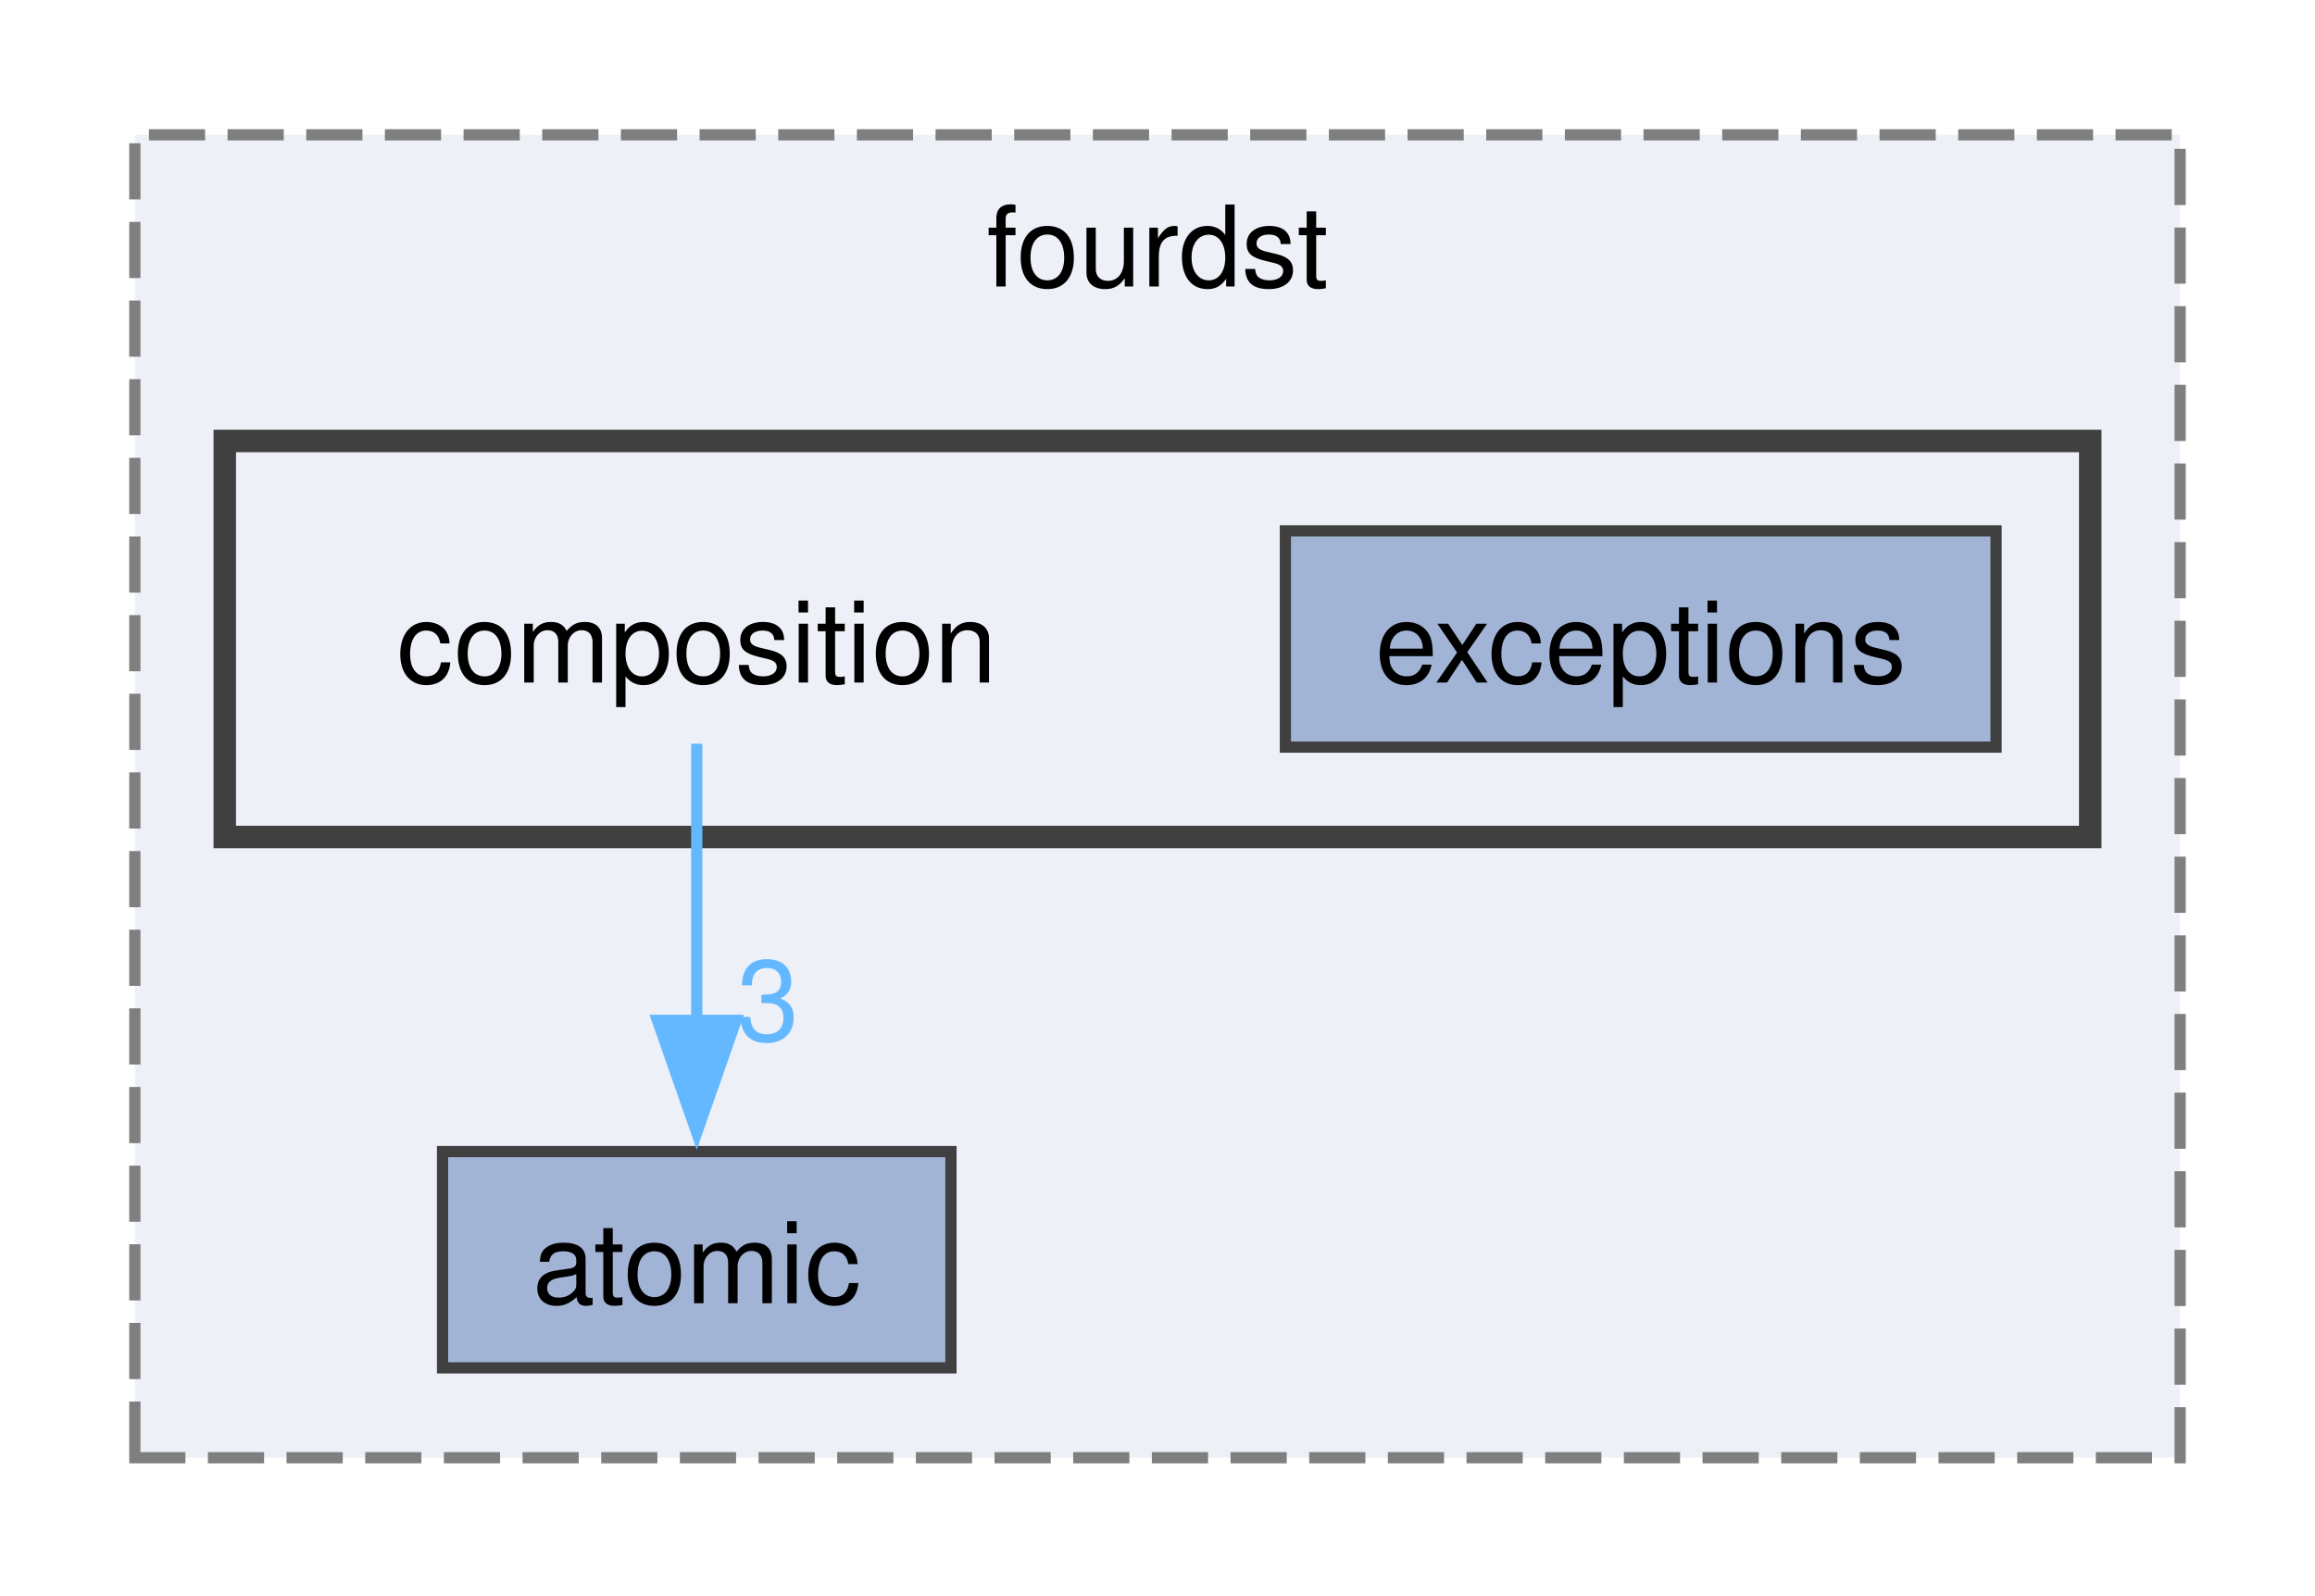
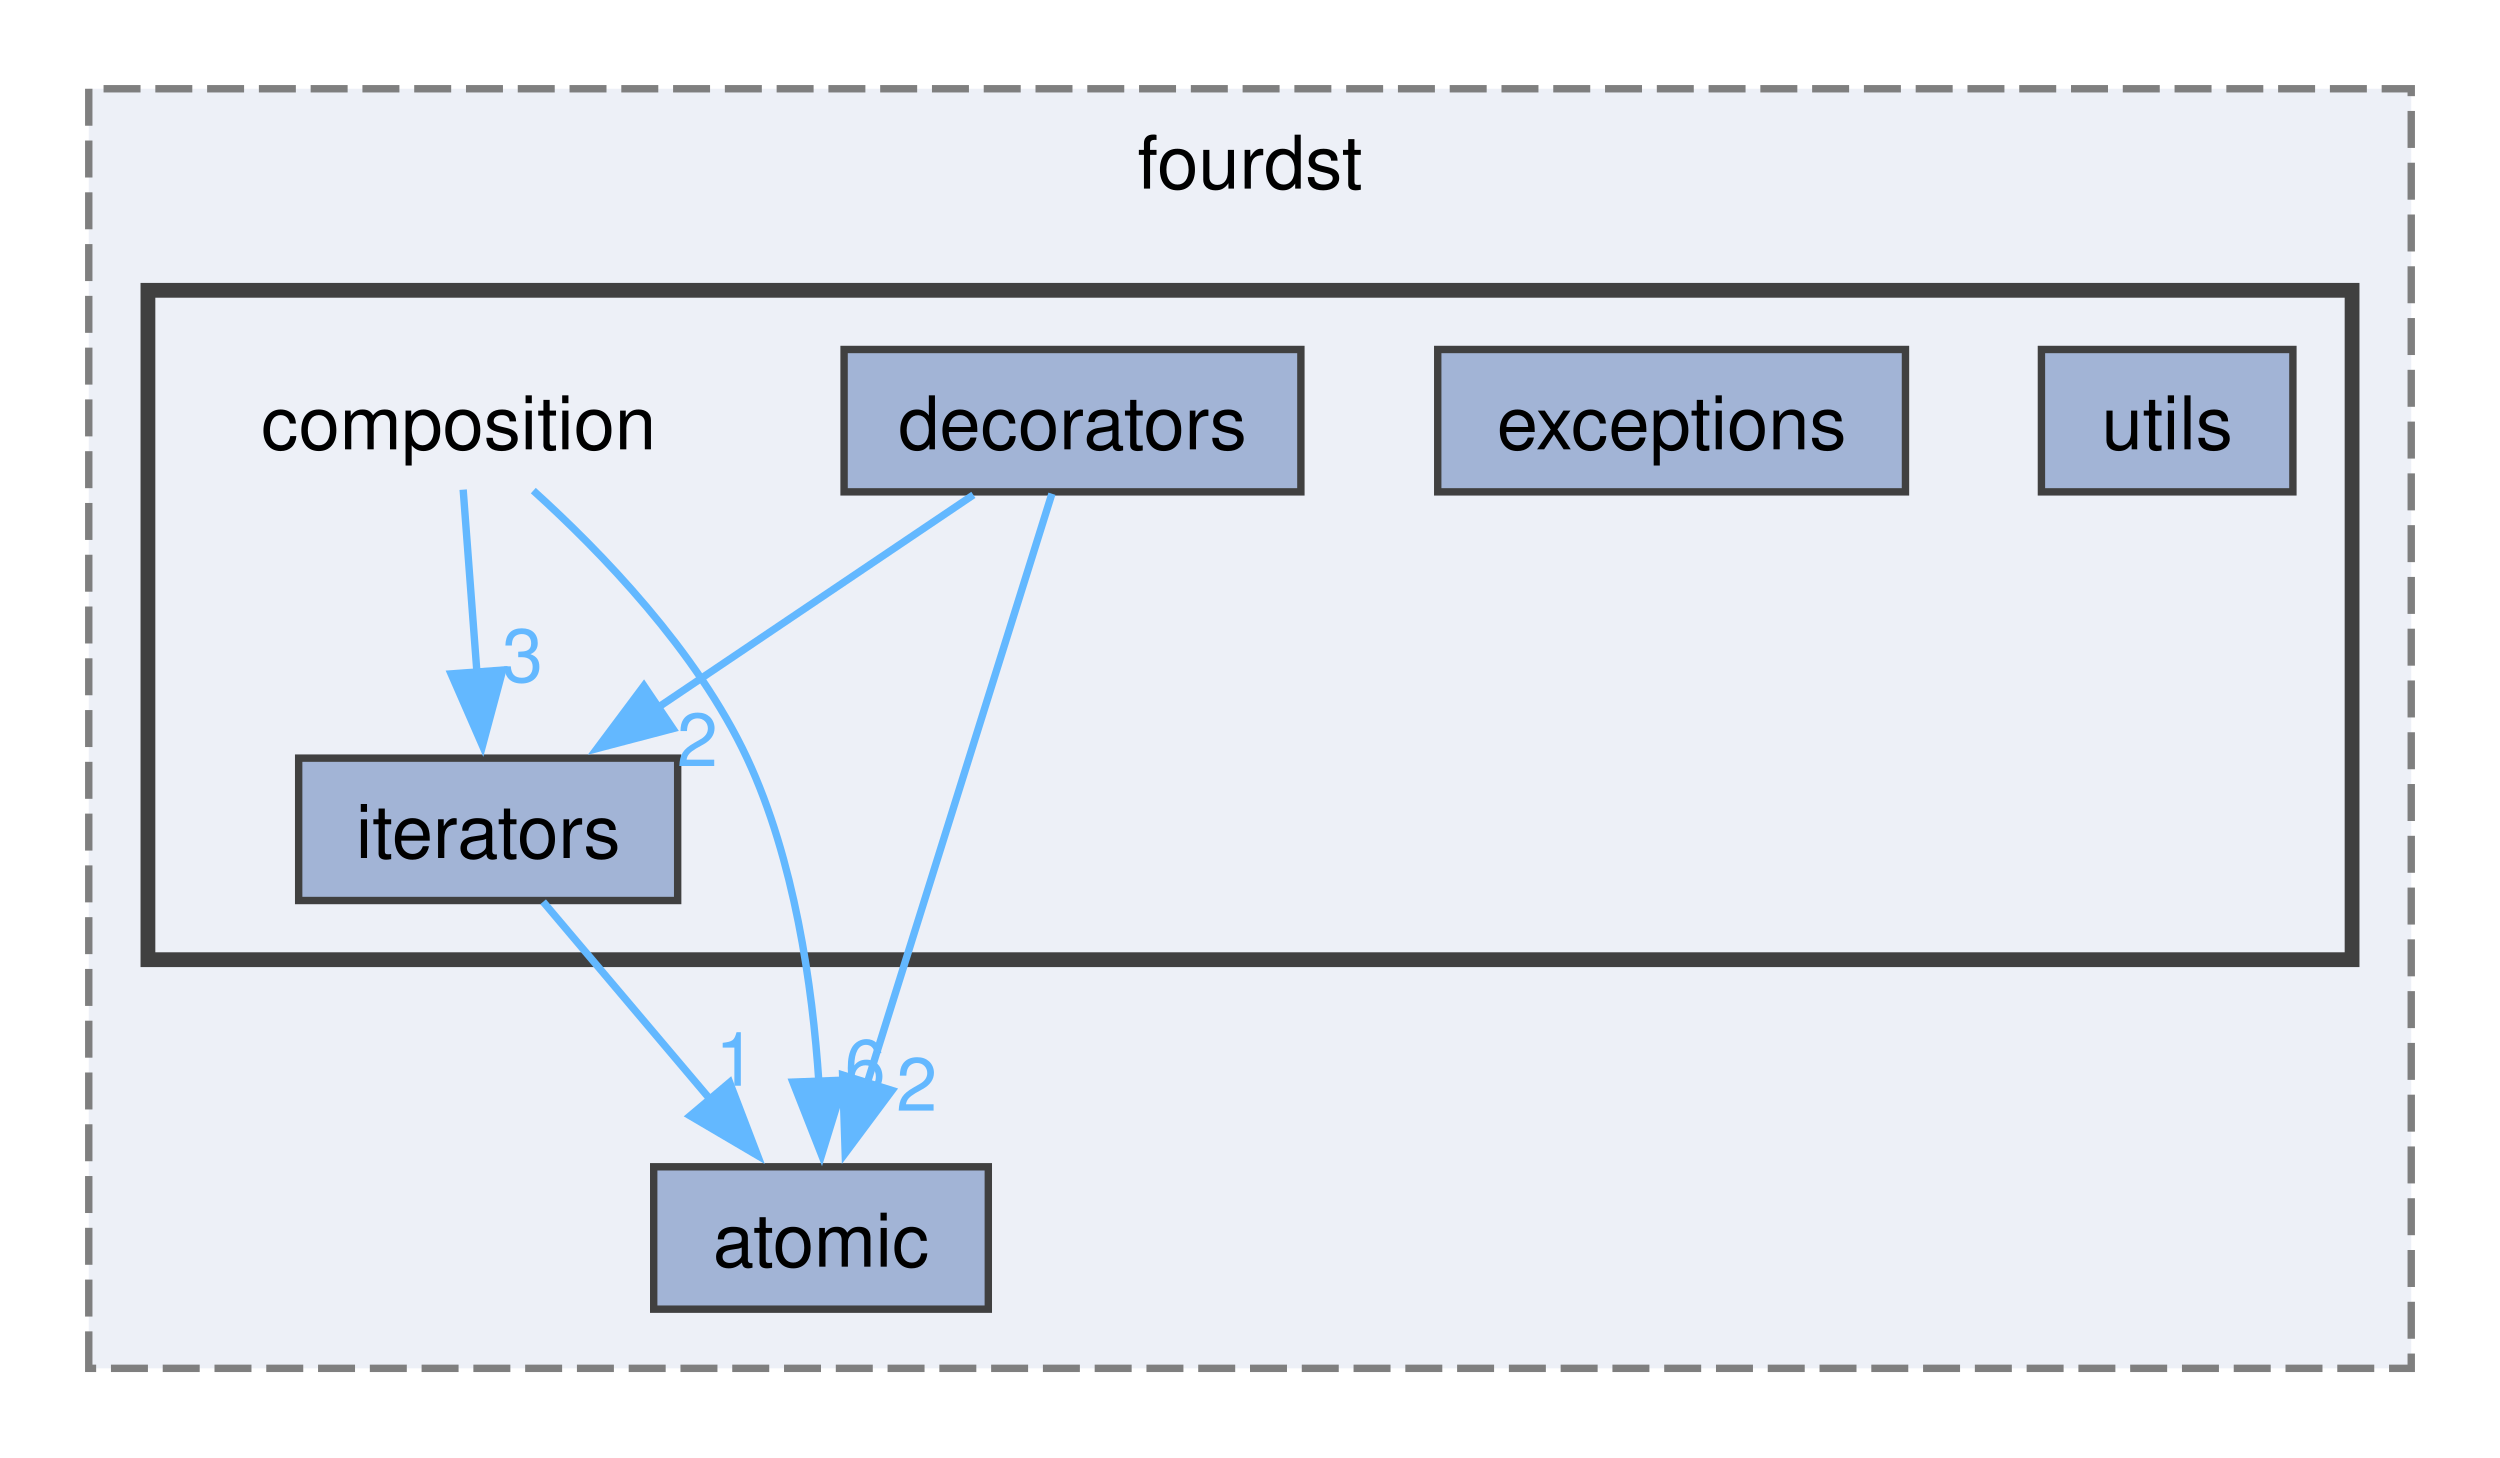
- <svg xmlns="http://www.w3.org/2000/svg" xmlns:xlink="http://www.w3.org/1999/xlink" width="206pt" height="142pt" viewBox="0.00 0.00 206.00 142.00">
-   <g id="graph0" class="graph" transform="scale(1 1) rotate(0) translate(4 137.75)">
+ <svg xmlns="http://www.w3.org/2000/svg" xmlns:xlink="http://www.w3.org/1999/xlink" width="338pt" height="197pt" viewBox="0.00 0.00 338.00 197.00">
+   <g id="graph0" class="graph" transform="scale(1 1) rotate(0) translate(4 193)">
    <g id="clust1" class="cluster">
      <g id="a_clust1">
        <a xlink:href="dir_3c9efac6790a3720e63e1a08c00d11f2.html" target="_top" xlink:title="fourdst">
-           <polygon fill="#edf0f7" stroke="#7f7f7f" stroke-dasharray="5,2" points="8,-8 8,-125.75 190,-125.75 190,-8 8,-8" />
-           <text xml:space="preserve" text-anchor="middle" x="99" y="-112.25" font-family="Helvetica,sans-Serif" font-size="10.00">fourdst</text>
+           <polygon fill="#edf0f7" stroke="#7f7f7f" stroke-dasharray="5,2" points="8,-8 8,-181 322,-181 322,-8 8,-8" />
+           <text xml:space="preserve" text-anchor="middle" x="165" y="-167.5" font-family="Helvetica,sans-Serif" font-size="10.00">fourdst</text>
        </a>
      </g>
    </g>
    <g id="clust2" class="cluster">
      <g id="a_clust2">
        <a xlink:href="dir_f0fdd83dd0cb4aa6fd6a832374ae4f05.html" target="_top">
-           <polygon fill="#edf0f7" stroke="#404040" stroke-width="2" points="16,-63.25 16,-98.5 182,-98.5 182,-63.25 16,-63.25" />
+           <polygon fill="#edf0f7" stroke="#404040" stroke-width="2" points="16,-63.25 16,-153.75 314,-153.75 314,-63.25 16,-63.25" />
        </a>
      </g>
    </g>
    <g id="node1" class="node">
      <g id="a_node1">
        <a xlink:href="dir_22f8ab1532b3f549185d596a293d3842.html" target="_top" xlink:title="atomic">
-           <polygon fill="#a2b4d6" stroke="#404040" points="80.62,-35.25 35.38,-35.25 35.38,-16 80.62,-16 80.62,-35.25" />
-           <text xml:space="preserve" text-anchor="middle" x="58" y="-21.75" font-family="Helvetica,sans-Serif" font-size="10.00">atomic</text>
+           <polygon fill="#a2b4d6" stroke="#404040" points="129.62,-35.25 84.38,-35.25 84.38,-16 129.62,-16 129.62,-35.25" />
+           <text xml:space="preserve" text-anchor="middle" x="107" y="-21.75" font-family="Helvetica,sans-Serif" font-size="10.00">atomic</text>
        </a>
      </g>
    </g>
    <g id="node2" class="node">
-       <text xml:space="preserve" text-anchor="middle" x="58" y="-77" font-family="Helvetica,sans-Serif" font-size="10.00">composition</text>
+       <text xml:space="preserve" text-anchor="middle" x="58" y="-132.25" font-family="Helvetica,sans-Serif" font-size="10.00">composition</text>
    </g>
    <g id="edge1" class="edge">
      <g id="a_edge1">
        <a xlink:href="dir_000002_000000.html" target="_top">
-           <path fill="none" stroke="#63b8ff" d="M58,-71.55C58,-64.95 58,-55.44 58,-46.86" />
-           <polygon fill="#63b8ff" stroke="#63b8ff" points="61.5,-46.93 58,-36.93 54.5,-46.93 61.5,-46.93" />
+           <path fill="none" stroke="#63b8ff" d="M68.1,-126.67C77.21,-118.43 90.21,-105.04 97,-90.5 103.41,-76.77 105.84,-59.76 106.71,-46.74" />
+           <polygon fill="#63b8ff" stroke="#63b8ff" points="110.2,-46.97 107.08,-36.84 103.2,-46.7 110.2,-46.97" />
        </a>
      </g>
      <g id="a_edge1-headlabel">
-         <a xlink:href="dir_000002_000000.html" target="_top" xlink:title="3">
-           <text xml:space="preserve" text-anchor="middle" x="64.34" y="-45.14" font-family="Helvetica,sans-Serif" font-size="10.00" fill="#63b8ff">3</text>
+         <a xlink:href="dir_000002_000000.html" target="_top" xlink:title="6">
+           <text xml:space="preserve" text-anchor="middle" x="112.96" y="-45.28" font-family="Helvetica,sans-Serif" font-size="10.00" fill="#63b8ff">6</text>
+         </a>
+       </g>
+     </g>
+     <g id="node5" class="node">
+       <g id="a_node5">
+         <a xlink:href="dir_7b283a48d434145e2e38921d56a72d33.html" target="_top" xlink:title="iterators">
+           <polygon fill="#a2b4d6" stroke="#404040" points="87.62,-90.5 36.38,-90.5 36.38,-71.25 87.62,-71.25 87.62,-90.5" />
+           <text xml:space="preserve" text-anchor="middle" x="62" y="-77" font-family="Helvetica,sans-Serif" font-size="10.00">iterators</text>
+         </a>
+       </g>
+     </g>
+     <g id="edge2" class="edge">
+       <g id="a_edge2">
+         <a xlink:href="dir_000002_000009.html" target="_top">
+           <path fill="none" stroke="#63b8ff" d="M58.62,-126.8C59.12,-120.2 59.84,-110.69 60.48,-102.11" />
+           <polygon fill="#63b8ff" stroke="#63b8ff" points="63.97,-102.41 61.23,-92.18 56.99,-101.89 63.97,-102.41" />
+         </a>
+       </g>
+       <g id="a_edge2-headlabel">
+         <a xlink:href="dir_000002_000009.html" target="_top" xlink:title="3">
+           <text xml:space="preserve" text-anchor="middle" x="66.64" y="-100.82" font-family="Helvetica,sans-Serif" font-size="10.00" fill="#63b8ff">3</text>
        </a>
      </g>
    </g>
    <g id="node3" class="node">
      <g id="a_node3">
+         <a xlink:href="dir_f6270720383943883918701d7c63cf1d.html" target="_top" xlink:title="decorators">
+           <polygon fill="#a2b4d6" stroke="#404040" points="171.88,-145.75 110.12,-145.75 110.12,-126.5 171.88,-126.5 171.88,-145.75" />
+           <text xml:space="preserve" text-anchor="middle" x="141" y="-132.25" font-family="Helvetica,sans-Serif" font-size="10.00">decorators</text>
+         </a>
+       </g>
+     </g>
+     <g id="edge3" class="edge">
+       <g id="a_edge3">
+         <a xlink:href="dir_000003_000000.html" target="_top">
+           <path fill="none" stroke="#63b8ff" d="M138.22,-126.25C132.79,-108.92 120.66,-70.23 113.22,-46.49" />
+           <polygon fill="#63b8ff" stroke="#63b8ff" points="116.6,-45.57 110.27,-37.07 109.92,-47.66 116.6,-45.57" />
+         </a>
+       </g>
+       <g id="a_edge3-headlabel">
+         <a xlink:href="dir_000003_000000.html" target="_top" xlink:title="2">
+           <text xml:space="preserve" text-anchor="middle" x="119.94" y="-42.83" font-family="Helvetica,sans-Serif" font-size="10.00" fill="#63b8ff">2</text>
+         </a>
+       </g>
+     </g>
+     <g id="edge4" class="edge">
+       <g id="a_edge4">
+         <a xlink:href="dir_000003_000009.html" target="_top">
+           <path fill="none" stroke="#63b8ff" d="M127.6,-126.09C115.91,-118.21 98.7,-106.61 84.84,-97.27" />
+           <polygon fill="#63b8ff" stroke="#63b8ff" points="86.97,-94.49 76.72,-91.8 83.06,-100.29 86.97,-94.49" />
+         </a>
+       </g>
+       <g id="a_edge4-headlabel">
+         <a xlink:href="dir_000003_000009.html" target="_top" xlink:title="2">
+           <text xml:space="preserve" text-anchor="middle" x="90.28" y="-89.42" font-family="Helvetica,sans-Serif" font-size="10.00" fill="#63b8ff">2</text>
+         </a>
+       </g>
+     </g>
+     <g id="node4" class="node">
+       <g id="a_node4">
        <a xlink:href="dir_88aa30610c51652b536406602eb05405.html" target="_top" xlink:title="exceptions">
-           <polygon fill="#a2b4d6" stroke="#404040" points="173.62,-90.5 110.38,-90.5 110.38,-71.25 173.62,-71.25 173.62,-90.5" />
-           <text xml:space="preserve" text-anchor="middle" x="142" y="-77" font-family="Helvetica,sans-Serif" font-size="10.00">exceptions</text>
+           <polygon fill="#a2b4d6" stroke="#404040" points="253.62,-145.75 190.38,-145.75 190.38,-126.5 253.62,-126.5 253.62,-145.75" />
+           <text xml:space="preserve" text-anchor="middle" x="222" y="-132.25" font-family="Helvetica,sans-Serif" font-size="10.00">exceptions</text>
+         </a>
+       </g>
+     </g>
+     <g id="edge5" class="edge">
+       <g id="a_edge5">
+         <a xlink:href="dir_000009_000000.html" target="_top">
+           <path fill="none" stroke="#63b8ff" d="M69.43,-71.08C75.58,-63.8 84.51,-53.23 92.13,-44.23" />
+           <polygon fill="#63b8ff" stroke="#63b8ff" points="94.65,-46.66 98.43,-36.77 89.3,-42.14 94.65,-46.66" />
+         </a>
+       </g>
+       <g id="a_edge5-headlabel">
+         <a xlink:href="dir_000009_000000.html" target="_top" xlink:title="1">
+           <text xml:space="preserve" text-anchor="middle" x="95.47" y="-46.21" font-family="Helvetica,sans-Serif" font-size="10.00" fill="#63b8ff">1</text>
+         </a>
+       </g>
+     </g>
+     <g id="node6" class="node">
+       <g id="a_node6">
+         <a xlink:href="dir_d6630bab6c58db28bc1f1c304498b57d.html" target="_top" xlink:title="utils">
+           <polygon fill="#a2b4d6" stroke="#404040" points="306,-145.75 272,-145.75 272,-126.5 306,-126.5 306,-145.75" />
+           <text xml:space="preserve" text-anchor="middle" x="289" y="-132.25" font-family="Helvetica,sans-Serif" font-size="10.00">utils</text>
        </a>
      </g>
    </g>
  </g>
</svg>
